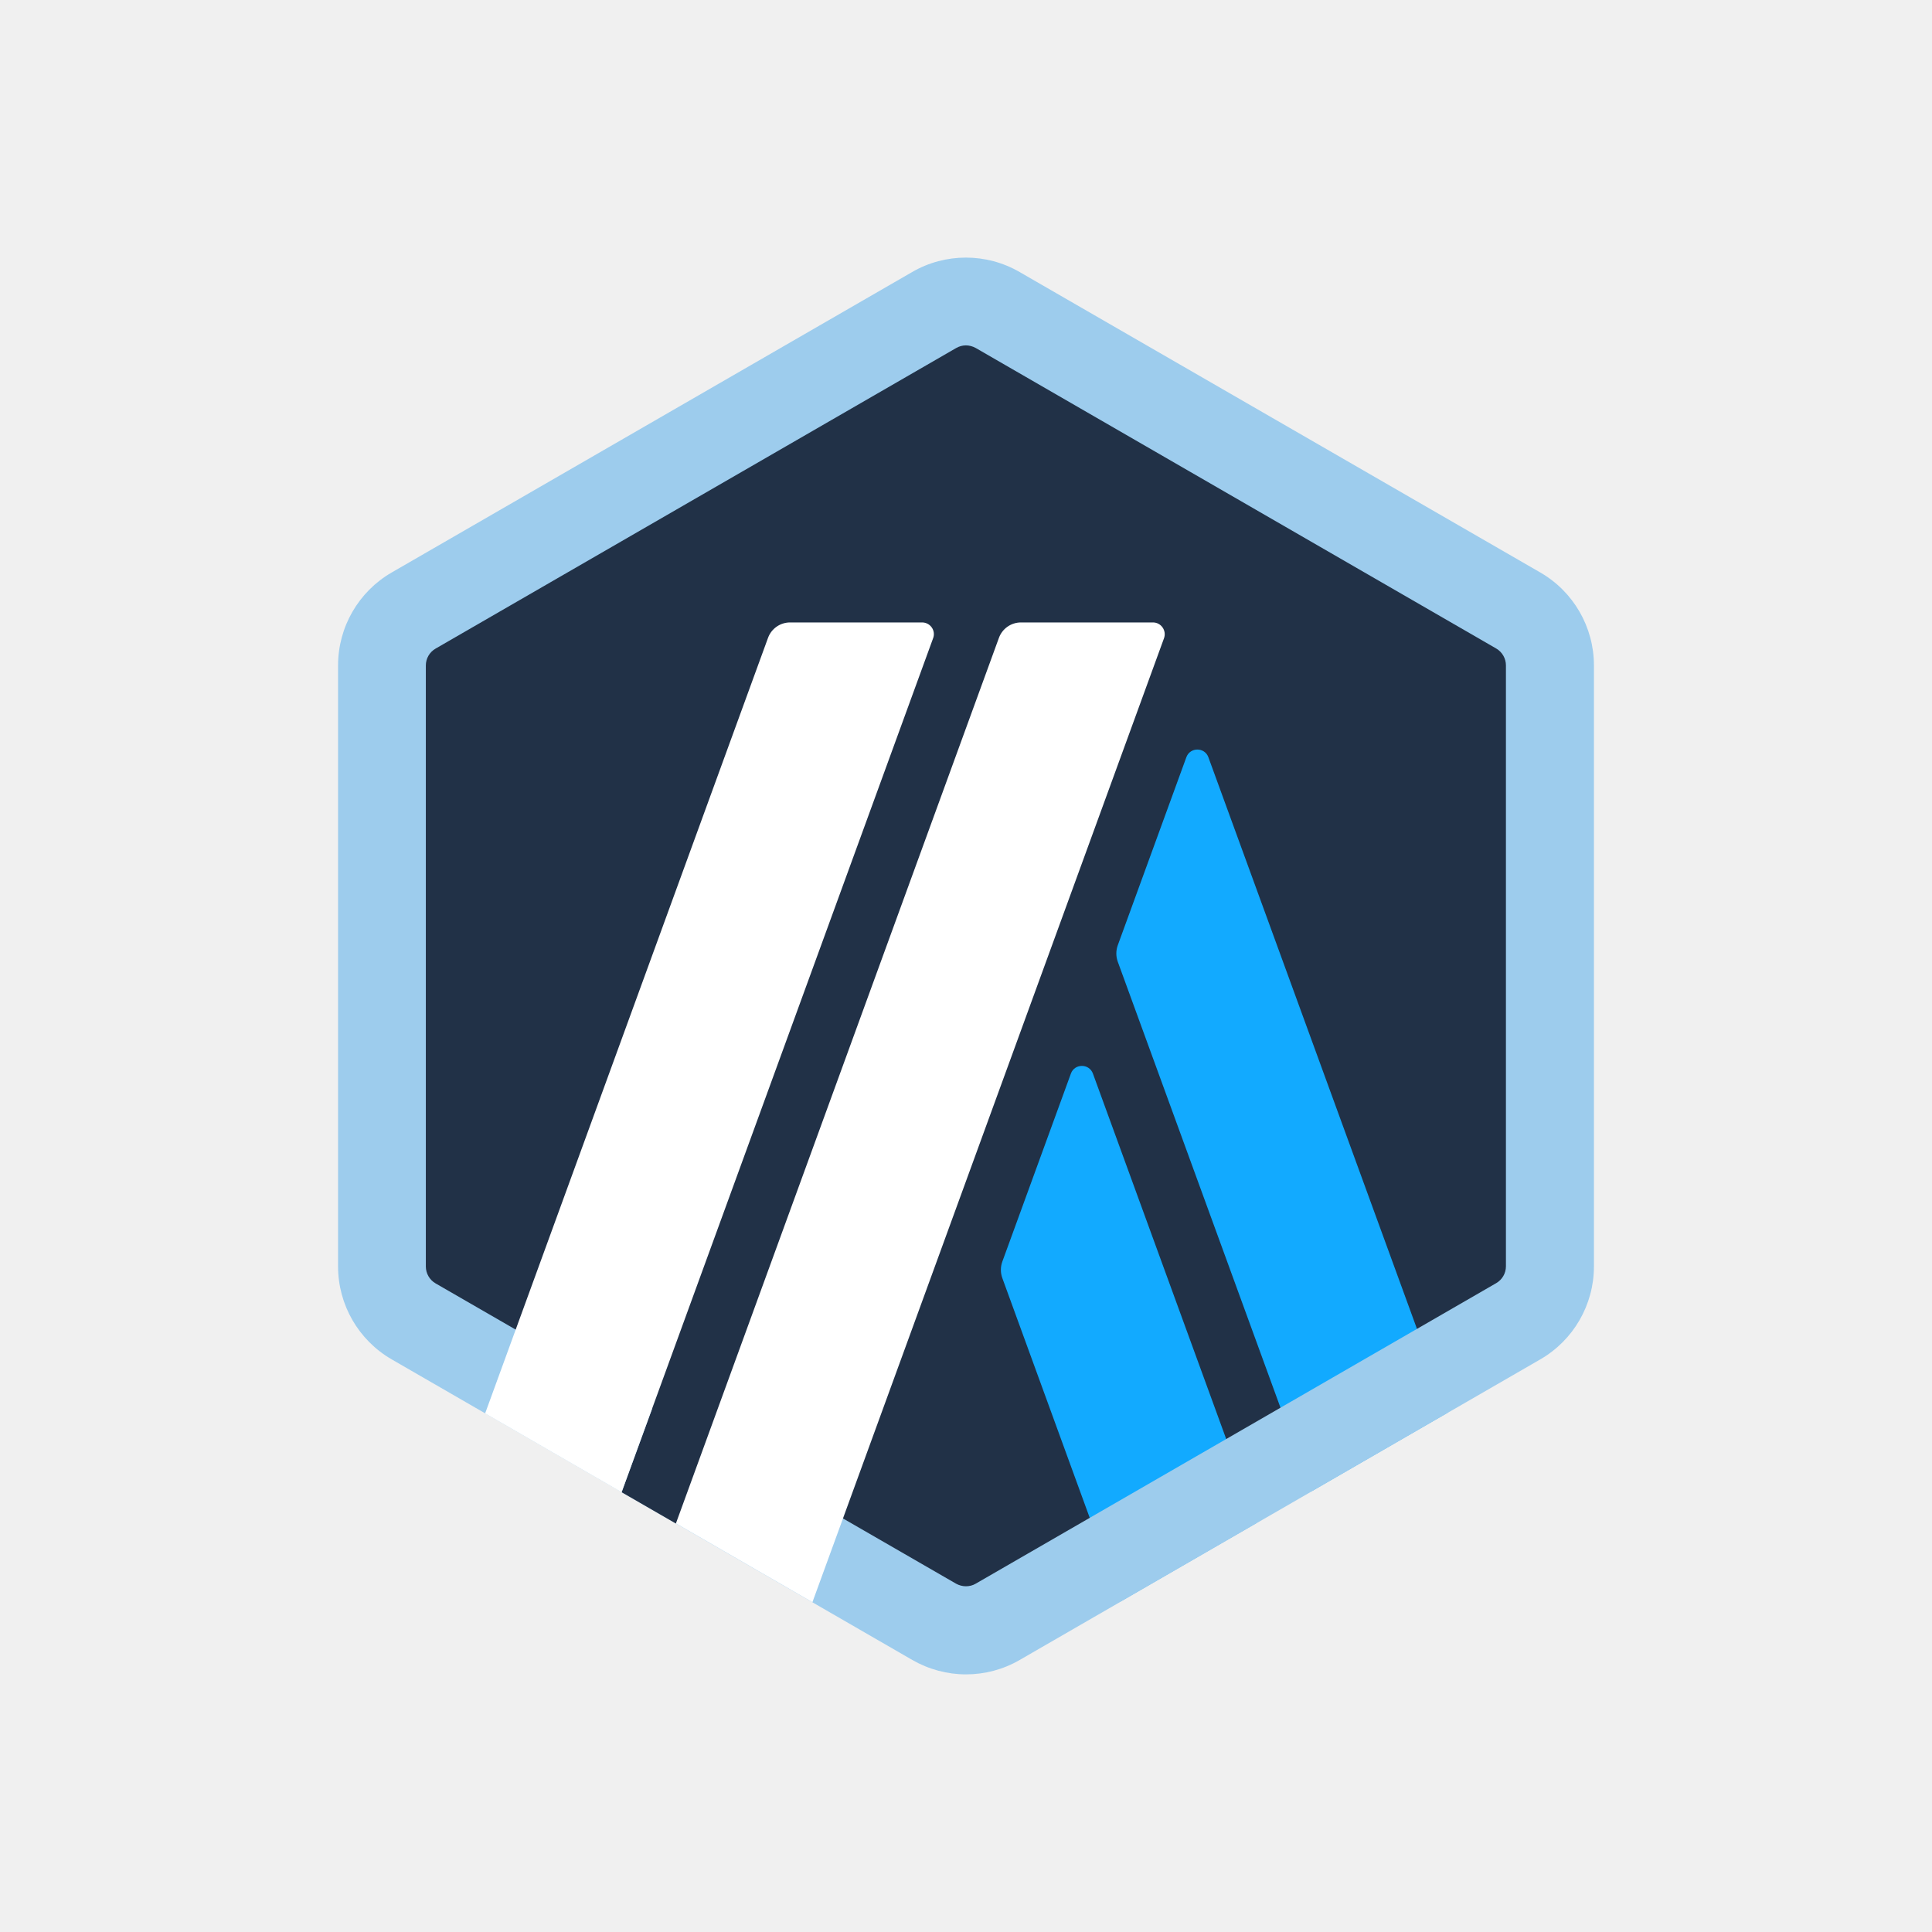
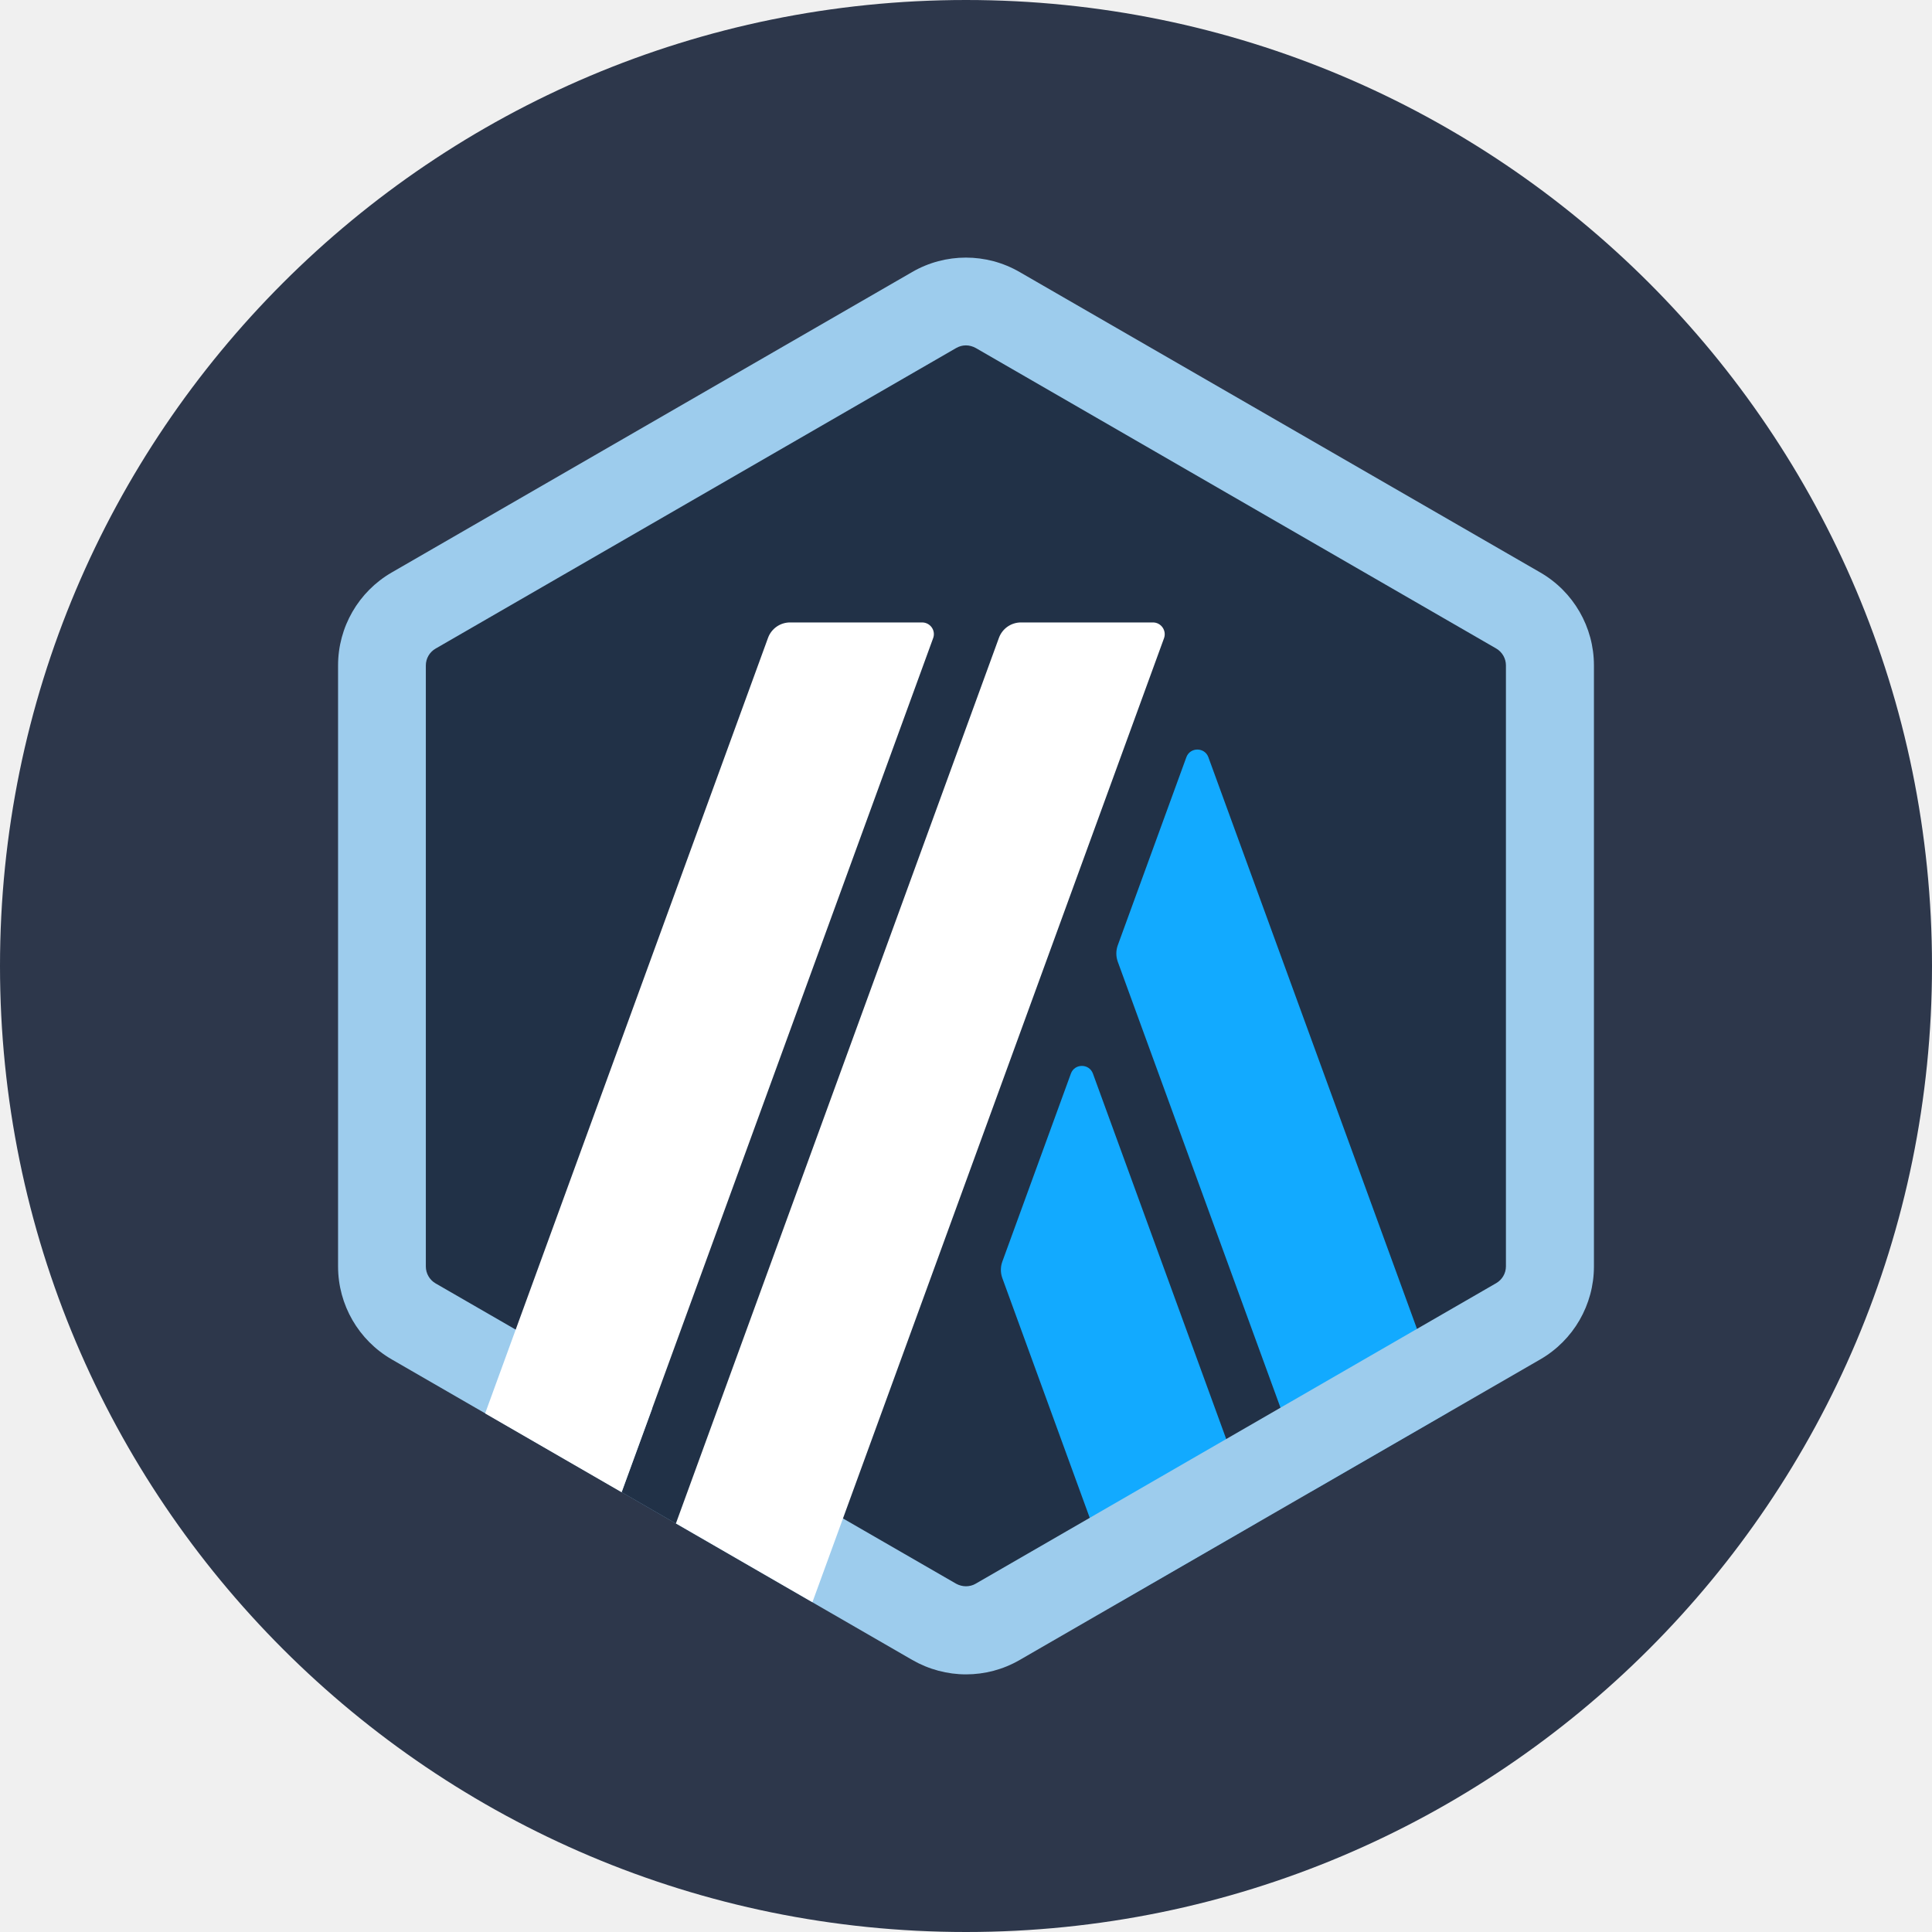
<svg xmlns="http://www.w3.org/2000/svg" id="c" data-name="Layer 3" viewBox="0 0 1500 1500">
-   <path class="fg" fill="#213147" d="m299.47,534.35v431.21c0,27.53,14.71,52.99,38.54,66.71l373.44,215.65c23.83,13.72,53.17,13.72,77,0l373.44-215.65c23.83-13.72,38.54-39.18,38.54-66.71v-431.21c0-27.53-14.71-52.99-38.54-66.71l-373.44-215.65c-23.83-13.72-53.17-13.72-77,0l-373.53,215.65c-23.83,13.72-38.45,39.18-38.45,66.71Z" />
+   <circle class="bg" cx="750" cy="750" r="750" fill="#2D374B" />
+   <path class="bg" fill="#213147" d="m299.47,534.35v431.21c0,27.53,14.71,52.99,38.54,66.71l373.44,215.65c23.83,13.72,53.17,13.72,77,0l373.44-215.65c23.83-13.72,38.54-39.18,38.54-66.71v-431.21c0-27.53-14.71-52.99-38.54-66.71l-373.44-215.65c-23.83-13.72-53.17-13.72-77,0l-373.53,215.65c-23.83,13.72-38.45,39.18-38.45,66.71Z" />
  <g>
-     <path class="bg" fill="#12aaff" d="m831.42,833.59l-53.26,146.05c-1.44,4.06-1.44,8.49,0,12.55l91.62,251.3,105.97-61.2-127.19-348.7c-2.89-8.03-14.26-8.03-17.15,0Z" />
-     <path class="bg" fill="#12aaff" d="m938.21,587.97c-2.89-8.03-14.26-8.03-17.15,0l-53.26,146.05c-1.44,4.06-1.44,8.49,0,12.55l150.11,411.44,105.97-61.2-185.68-508.84Z" />
+     <path class="fg" fill="#12aaff" d="m831.42,833.59l-53.26,146.05c-1.44,4.06-1.44,8.49,0,12.55l91.62,251.3,105.97-61.2-127.19-348.7c-2.89-8.03-14.26-8.03-17.15,0Z" />
+     <path class="fg" fill="#12aaff" d="m938.21,587.97c-2.89-8.03-14.26-8.03-17.15,0l-53.26,146.05c-1.44,4.06-1.44,8.49,0,12.55l150.11,411.44,105.97-61.2-185.68-508.84Z" />
  </g>
-   <path class="bg" fill="#9dcced" d="m749.91,268.15c2.62,0,5.24.72,7.58,1.99l404.13,233.34c4.69,2.71,7.58,7.76,7.58,13.09v466.59c0,5.42-2.89,10.38-7.58,13.09l-404.13,233.34c-2.26,1.35-4.96,1.99-7.58,1.99s-5.24-.72-7.58-1.99l-404.13-233.16c-4.69-2.71-7.58-7.76-7.58-13.09v-466.68c0-5.42,2.89-10.38,7.58-13.09l404.13-233.34c2.35-1.35,4.96-2.08,7.58-2.08m0-68.15c-14.35,0-28.8,3.7-41.7,11.19l-404.04,233.25c-25.82,14.89-41.7,42.43-41.7,72.21v466.59c0,29.79,15.89,57.32,41.7,72.21l404.13,233.34c12.91,7.4,27.26,11.19,41.7,11.19s28.8-3.7,41.7-11.19l404.13-233.34c25.82-14.89,41.7-42.43,41.7-72.21v-466.59c0-29.79-15.89-57.32-41.7-72.21l-404.22-233.25c-12.91-7.49-27.35-11.19-41.7-11.19h0Z" />
-   <polygon class="fg" fill="#213147" points="482.63 1158.55 519.82 1056.73 594.65 1118.92 524.69 1182.83 482.63 1158.55" />
+   <path class="fg" fill="#9dcced" d="m749.91,268.15c2.62,0,5.24.72,7.58,1.99l404.13,233.34c4.69,2.71,7.58,7.76,7.58,13.09v466.59c0,5.42-2.89,10.38-7.58,13.09l-404.13,233.34c-2.26,1.35-4.96,1.99-7.58,1.99s-5.24-.72-7.58-1.99l-404.13-233.16c-4.69-2.71-7.58-7.76-7.58-13.09v-466.68c0-5.42,2.89-10.38,7.58-13.09l404.13-233.34c2.35-1.35,4.96-2.08,7.58-2.08m0-68.15c-14.35,0-28.8,3.7-41.7,11.19l-404.04,233.25c-25.82,14.89-41.7,42.43-41.7,72.21v466.59c0,29.79,15.89,57.32,41.7,72.21l404.13,233.34c12.91,7.4,27.26,11.19,41.7,11.19s28.8-3.7,41.7-11.19l404.13-233.34c25.82-14.89,41.7-42.43,41.7-72.21v-466.59c0-29.79-15.89-57.32-41.7-72.21l-404.22-233.25c-12.91-7.49-27.35-11.19-41.7-11.19h0Z" />
+   <polygon class="bg" fill="#213147" points="482.63 1158.55 519.82 1056.73 594.65 1118.92 524.69 1182.83 482.63 1158.55" />
  <g>
-     <path class="bg" fill="#FFF" d="m715.88,483.26h-102.45c-7.67,0-14.53,4.78-17.15,12.01l-219.62,602.08,105.97,61.2,241.83-663.01c2.26-5.96-2.17-12.28-8.58-12.28Z" />
-     <path class="bg" fill="#FFF" d="m895.15,483.26h-102.45c-7.67,0-14.53,4.78-17.15,12.01l-250.76,687.48,105.97,61.2,272.97-748.41c2.17-5.96-2.26-12.28-8.58-12.28Z" />
+     <path class="fg" fill="#FFF" d="m715.88,483.26h-102.45c-7.67,0-14.53,4.78-17.15,12.01l-219.62,602.08,105.97,61.2,241.83-663.01c2.26-5.96-2.17-12.28-8.58-12.28Z" />
+     <path class="fg" fill="#FFF" d="m895.15,483.26h-102.45c-7.67,0-14.53,4.78-17.15,12.01l-250.76,687.48,105.97,61.2,272.97-748.41c2.17-5.96-2.26-12.28-8.58-12.28Z" />
  </g>
</svg>
